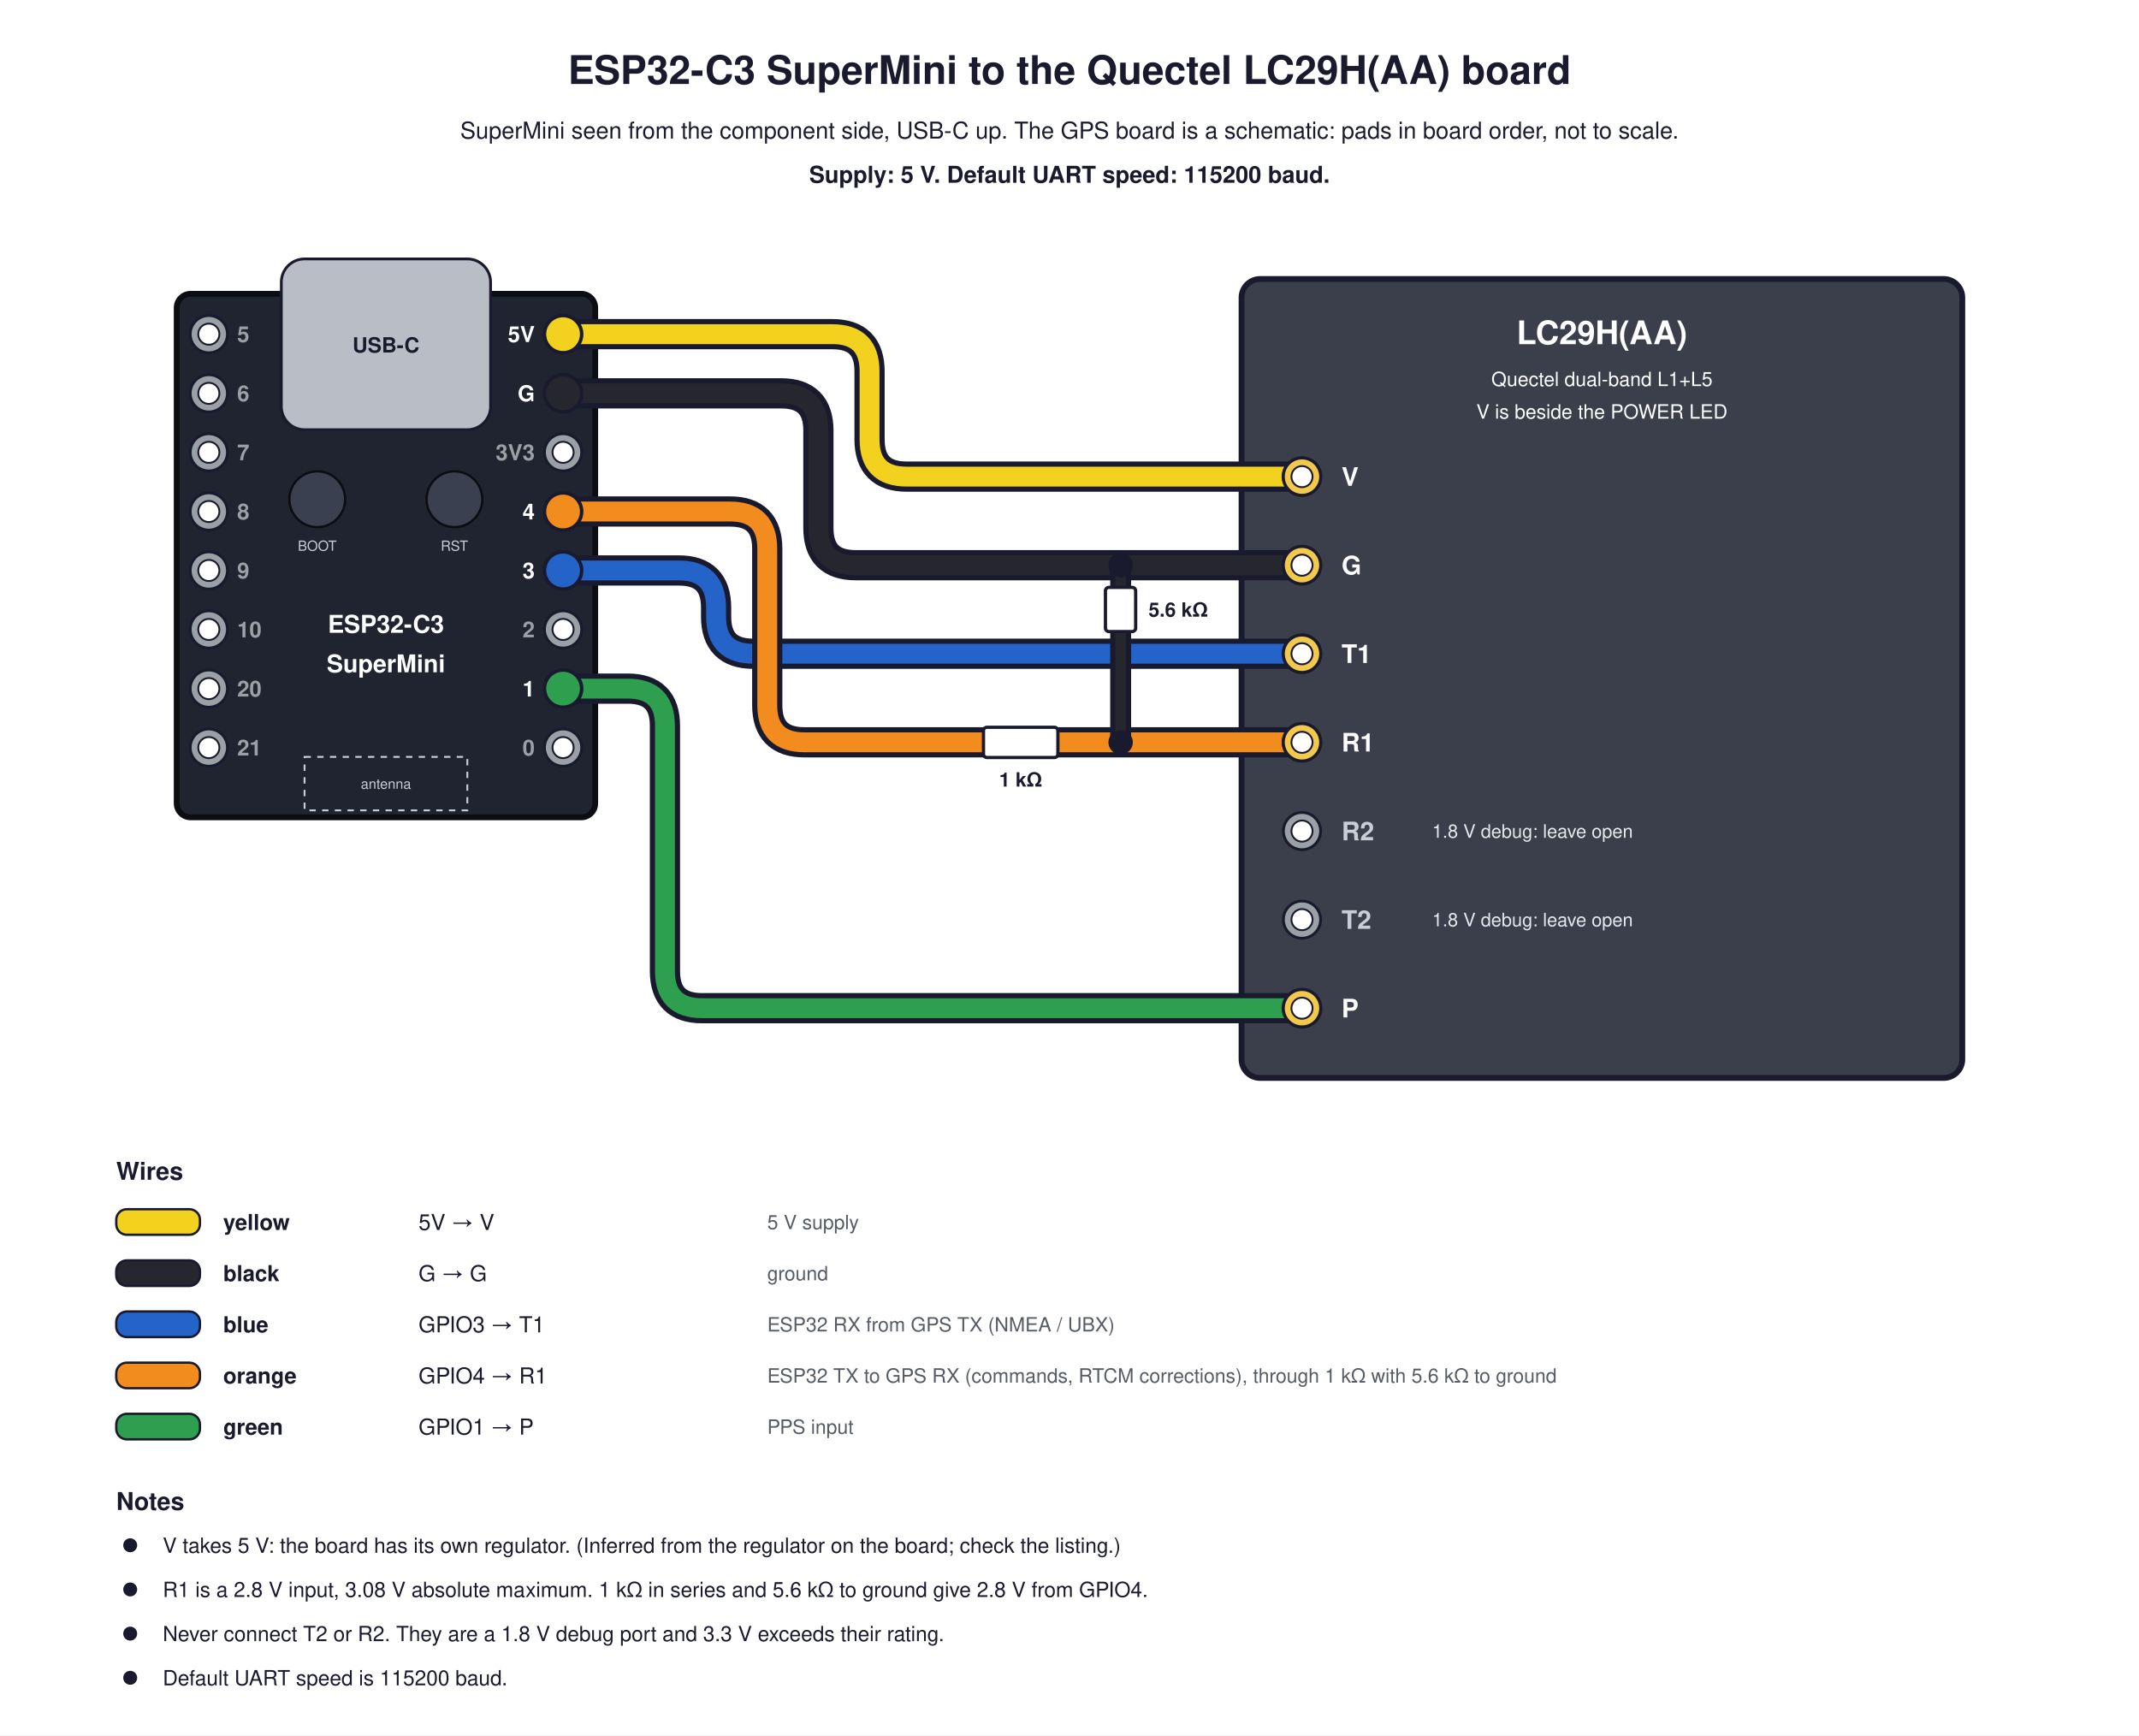
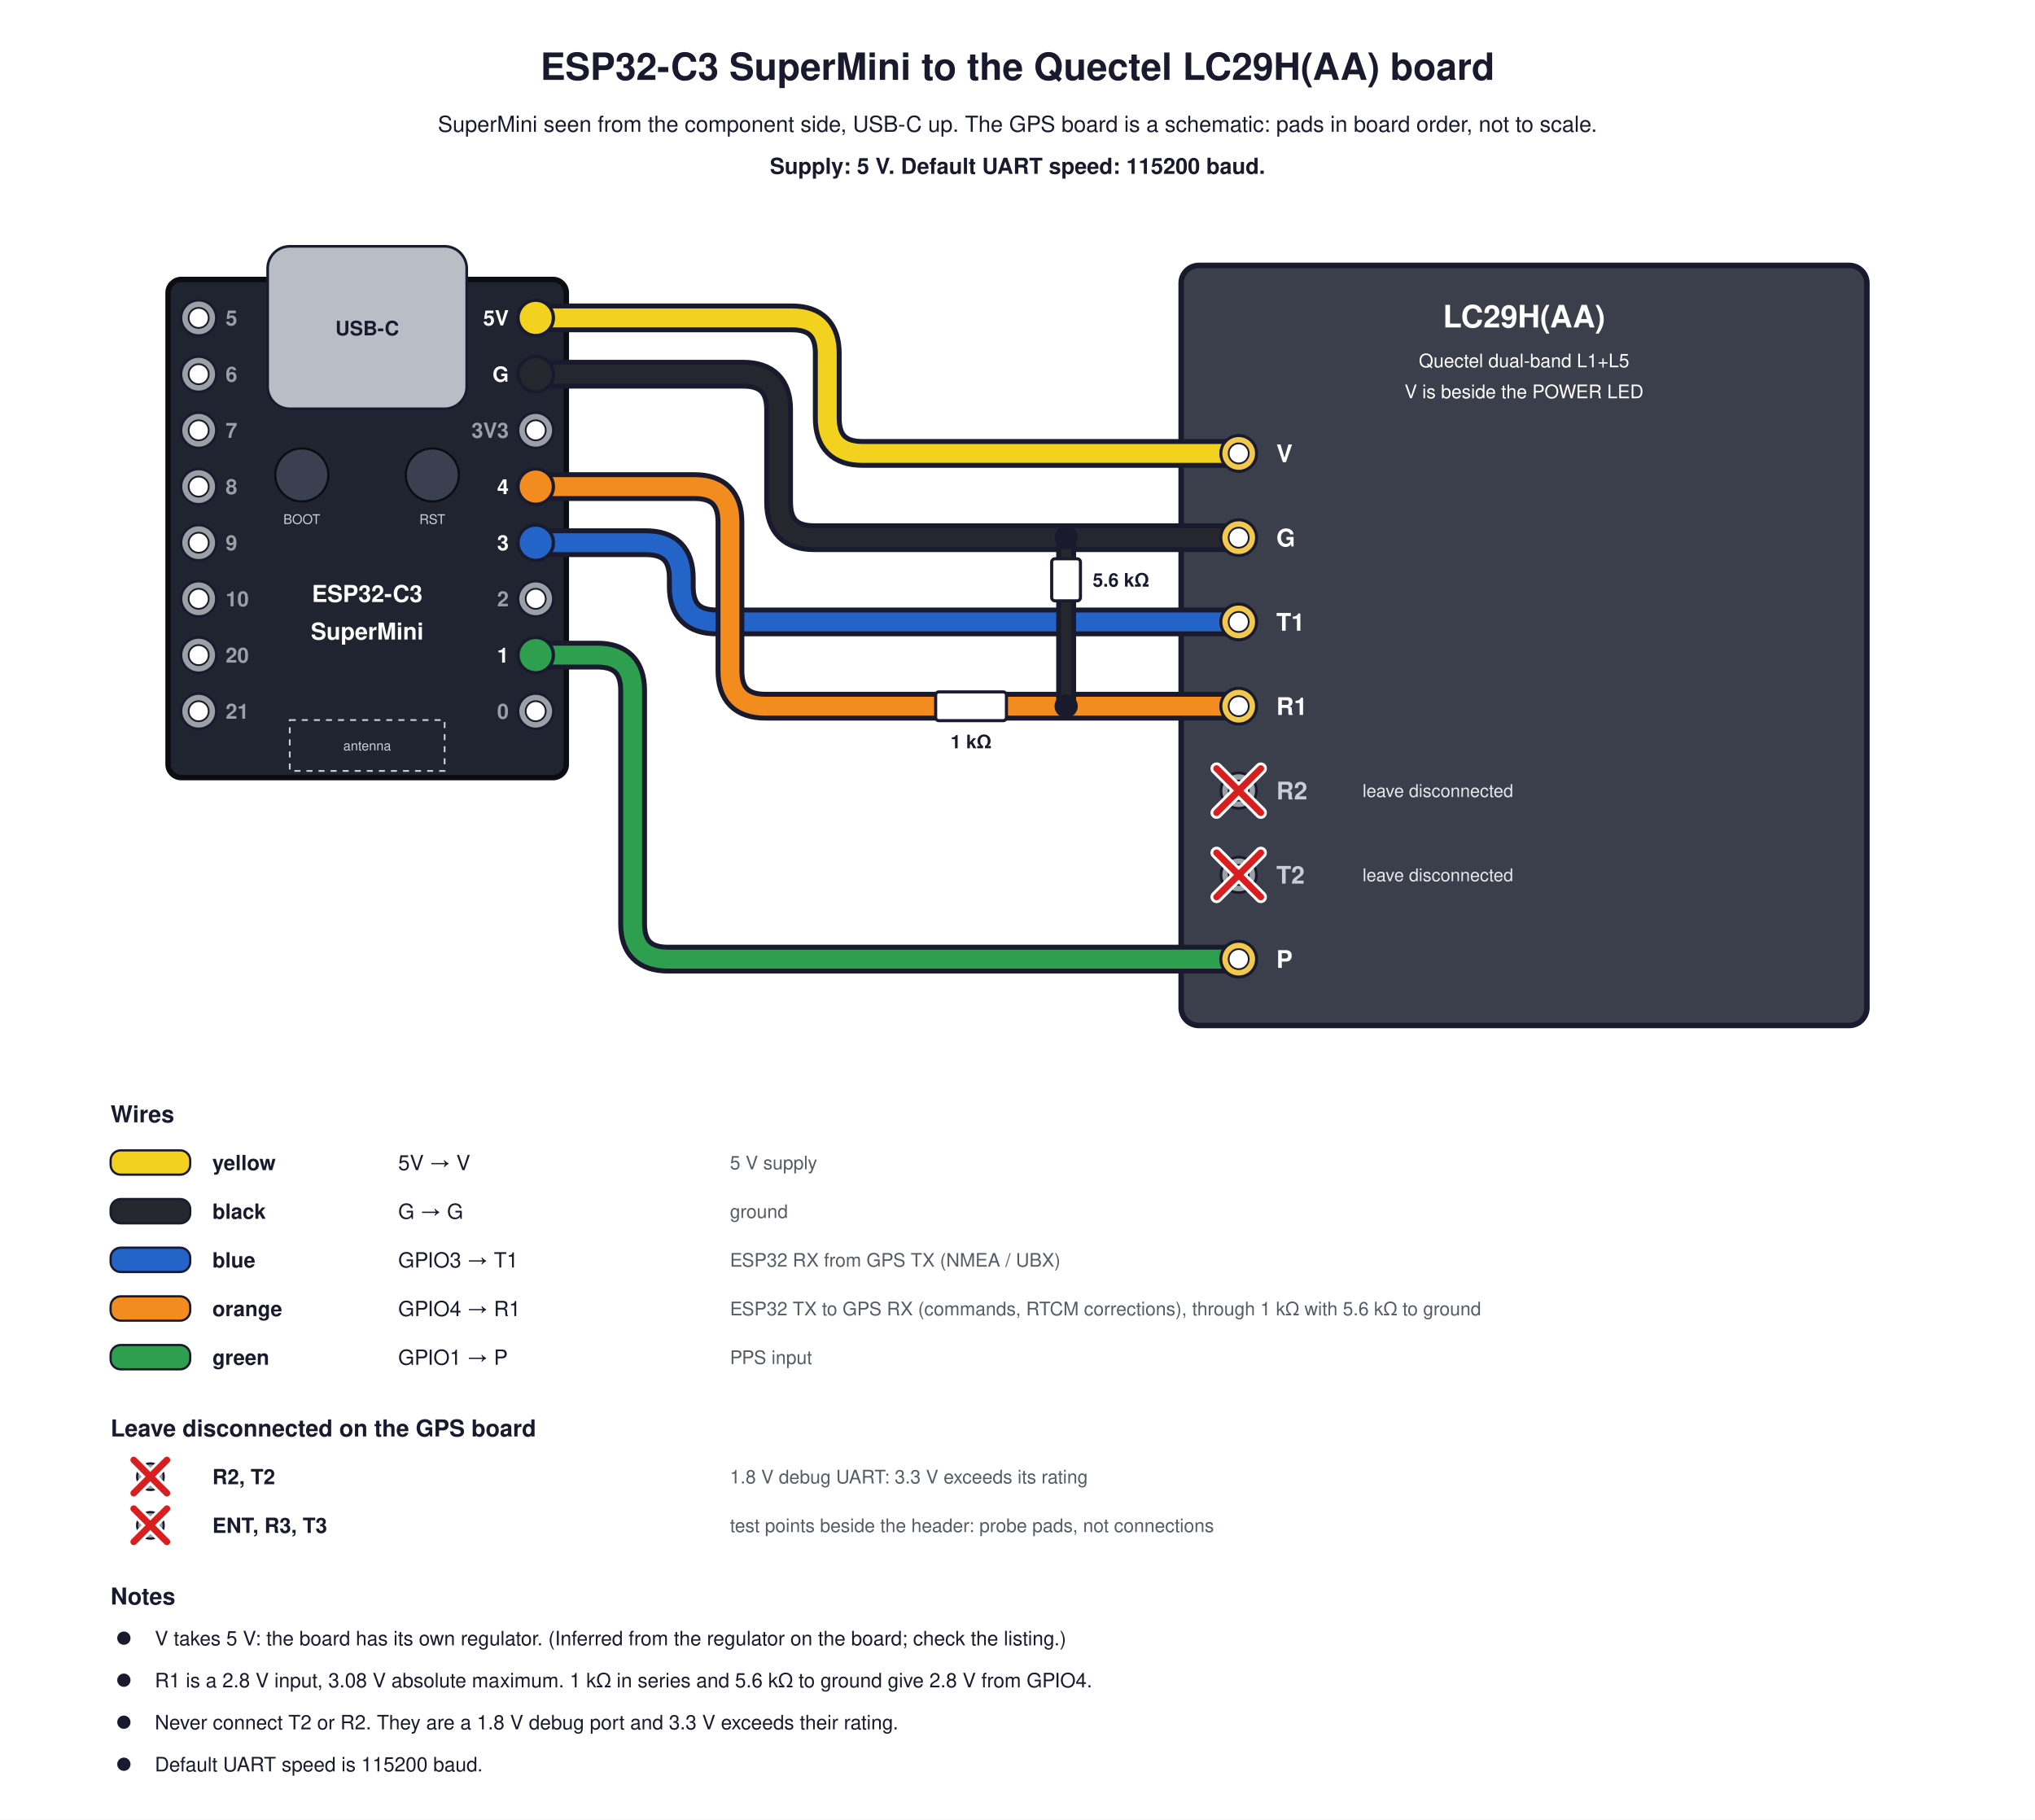
- <svg xmlns="http://www.w3.org/2000/svg" width="1012" height="821" viewBox="0 0 1012 821">
+ <svg xmlns="http://www.w3.org/2000/svg" width="1012" height="905" viewBox="0 0 1012 905">
  <rect width="100%" height="100%" fill="#ffffff" />
  <text x="506.0" y="33.0" font-size="18.7" font-family="Helvetica, Arial, sans-serif" font-weight="bold" fill="#1a1a2e" text-anchor="middle" dy="0.36em">ESP32-C3 SuperMini to the Quectel LC29H(AA) board</text>
  <text x="506.0" y="61.6" font-size="11.0" font-family="Helvetica, Arial, sans-serif" font-weight="normal" fill="#1a1a2e" text-anchor="middle" dy="0.36em">SuperMini seen from the component side, USB-C up. The GPS board is a schematic: pads in board order, not to scale.</text>
  <text x="506.0" y="82.5" font-size="11.0" font-family="Helvetica, Arial, sans-serif" font-weight="bold" fill="#1a1a2e" text-anchor="middle" dy="0.36em">Supply: 5 V.  Default UART speed: 115200 baud.</text>
  <g transform="translate(83.6 139.0)">
    <rect x="503.8" y="-7.0" width="341.0" height="378.0" rx="8.8" fill="#3a3f4b" stroke="#1a1a2e" stroke-width="2.75" />
    <text x="674.3" y="18.3" font-size="15.4" font-family="Helvetica, Arial, sans-serif" font-weight="bold" fill="#ffffff" text-anchor="middle" dy="0.36em">LC29H(AA)</text>
    <text x="674.3" y="40.3" font-size="9.3" font-family="Helvetica, Arial, sans-serif" font-weight="normal" fill="#ffffff" text-anchor="middle" dy="0.36em">Quectel dual-band L1+L5</text>
    <text x="674.3" y="55.7" font-size="9.3" font-family="Helvetica, Arial, sans-serif" font-weight="normal" fill="#ffffff" text-anchor="middle" dy="0.36em">V is beside the POWER LED</text>
    <rect x="0.0" y="0.0" width="198.0" height="247.7" rx="6.6" fill="#1f2430" stroke="#0b0d12" stroke-width="2.75" />
    <rect x="49.5" y="-16.5" width="99.0" height="80.8" rx="11.0" fill="#b9bdc5" stroke="#1a1a2e" stroke-width="1.32" />
    <text x="99.0" y="24.2" font-size="9.9" font-family="Helvetica, Arial, sans-serif" font-weight="bold" fill="#1a1a2e" text-anchor="middle" dy="0.36em">USB-C</text>
    <circle cx="66.5" cy="97.2" r="13.2" fill="#3a4050" stroke="#0b0d12" stroke-width="1.10" />
    <text x="66.5" y="119.2" font-size="6.6" font-family="Helvetica, Arial, sans-serif" font-weight="normal" fill="#c9ced6" text-anchor="middle" dy="0.36em">BOOT</text>
    <circle cx="131.4" cy="97.2" r="13.2" fill="#3a4050" stroke="#0b0d12" stroke-width="1.10" />
    <text x="131.4" y="119.2" font-size="6.6" font-family="Helvetica, Arial, sans-serif" font-weight="normal" fill="#c9ced6" text-anchor="middle" dy="0.36em">RST</text>
    <rect x="60.5" y="219.1" width="77.0" height="25.3" rx="0.0" fill="none" stroke="#c9ced6" stroke-width="0.88" stroke-dasharray="3 3" />
    <text x="99.0" y="231.8" font-size="6.6" font-family="Helvetica, Arial, sans-serif" font-weight="normal" fill="#c9ced6" text-anchor="middle" dy="0.36em">antenna</text>
    <text x="99.0" y="156.2" font-size="11.6" font-family="Helvetica, Arial, sans-serif" font-weight="bold" fill="#ffffff" text-anchor="middle" dy="0.36em">ESP32-C3</text>
    <text x="99.0" y="174.9" font-size="11.6" font-family="Helvetica, Arial, sans-serif" font-weight="bold" fill="#ffffff" text-anchor="middle" dy="0.36em">SuperMini</text>
    <circle cx="15.2" cy="19.1" r="8.8" fill="#9aa0a6" stroke="#1a1a2e" stroke-width="1.32" />
    <circle cx="15.2" cy="19.1" r="5.0" fill="#ffffff" stroke="#1a1a2e" stroke-width="0.88" />
    <text x="28.6" y="19.1" font-size="10.4" font-family="Helvetica, Arial, sans-serif" font-weight="bold" fill="#9aa0a6" text-anchor="start" dy="0.36em">5</text>
    <circle cx="15.2" cy="47.1" r="8.8" fill="#9aa0a6" stroke="#1a1a2e" stroke-width="1.32" />
    <circle cx="15.2" cy="47.1" r="5.0" fill="#ffffff" stroke="#1a1a2e" stroke-width="0.88" />
    <text x="28.6" y="47.1" font-size="10.4" font-family="Helvetica, Arial, sans-serif" font-weight="bold" fill="#9aa0a6" text-anchor="start" dy="0.36em">6</text>
    <circle cx="15.2" cy="75.0" r="8.8" fill="#9aa0a6" stroke="#1a1a2e" stroke-width="1.32" />
    <circle cx="15.2" cy="75.0" r="5.0" fill="#ffffff" stroke="#1a1a2e" stroke-width="0.88" />
    <text x="28.6" y="75.0" font-size="10.4" font-family="Helvetica, Arial, sans-serif" font-weight="bold" fill="#9aa0a6" text-anchor="start" dy="0.36em">7</text>
    <circle cx="15.2" cy="103.0" r="8.8" fill="#9aa0a6" stroke="#1a1a2e" stroke-width="1.32" />
    <circle cx="15.2" cy="103.0" r="5.0" fill="#ffffff" stroke="#1a1a2e" stroke-width="0.88" />
    <text x="28.6" y="103.0" font-size="10.4" font-family="Helvetica, Arial, sans-serif" font-weight="bold" fill="#9aa0a6" text-anchor="start" dy="0.36em">8</text>
    <circle cx="15.2" cy="130.9" r="8.8" fill="#9aa0a6" stroke="#1a1a2e" stroke-width="1.32" />
    <circle cx="15.2" cy="130.9" r="5.0" fill="#ffffff" stroke="#1a1a2e" stroke-width="0.88" />
    <text x="28.6" y="130.9" font-size="10.4" font-family="Helvetica, Arial, sans-serif" font-weight="bold" fill="#9aa0a6" text-anchor="start" dy="0.36em">9</text>
    <circle cx="15.2" cy="158.8" r="8.8" fill="#9aa0a6" stroke="#1a1a2e" stroke-width="1.32" />
    <circle cx="15.2" cy="158.8" r="5.0" fill="#ffffff" stroke="#1a1a2e" stroke-width="0.88" />
    <text x="28.6" y="158.8" font-size="10.4" font-family="Helvetica, Arial, sans-serif" font-weight="bold" fill="#9aa0a6" text-anchor="start" dy="0.36em">10</text>
    <circle cx="15.2" cy="186.8" r="8.8" fill="#9aa0a6" stroke="#1a1a2e" stroke-width="1.32" />
    <circle cx="15.2" cy="186.8" r="5.0" fill="#ffffff" stroke="#1a1a2e" stroke-width="0.88" />
    <text x="28.6" y="186.8" font-size="10.4" font-family="Helvetica, Arial, sans-serif" font-weight="bold" fill="#9aa0a6" text-anchor="start" dy="0.36em">20</text>
    <circle cx="15.2" cy="214.7" r="8.8" fill="#9aa0a6" stroke="#1a1a2e" stroke-width="1.32" />
    <circle cx="15.2" cy="214.7" r="5.0" fill="#ffffff" stroke="#1a1a2e" stroke-width="0.88" />
    <text x="28.6" y="214.7" font-size="10.4" font-family="Helvetica, Arial, sans-serif" font-weight="bold" fill="#9aa0a6" text-anchor="start" dy="0.36em">21</text>
    <circle cx="182.8" cy="19.1" r="8.8" fill="#f2c94c" stroke="#1a1a2e" stroke-width="1.32" />
    <circle cx="182.8" cy="19.1" r="5.0" fill="#ffffff" stroke="#1a1a2e" stroke-width="0.88" />
    <text x="169.4" y="19.1" font-size="10.4" font-family="Helvetica, Arial, sans-serif" font-weight="bold" fill="#ffffff" text-anchor="end" dy="0.36em">5V</text>
    <circle cx="182.8" cy="47.1" r="8.8" fill="#f2c94c" stroke="#1a1a2e" stroke-width="1.32" />
    <circle cx="182.8" cy="47.1" r="5.0" fill="#ffffff" stroke="#1a1a2e" stroke-width="0.88" />
    <text x="169.4" y="47.1" font-size="10.4" font-family="Helvetica, Arial, sans-serif" font-weight="bold" fill="#ffffff" text-anchor="end" dy="0.36em">G</text>
    <circle cx="182.8" cy="75.0" r="8.8" fill="#9aa0a6" stroke="#1a1a2e" stroke-width="1.32" />
    <circle cx="182.8" cy="75.0" r="5.0" fill="#ffffff" stroke="#1a1a2e" stroke-width="0.88" />
    <text x="169.4" y="75.0" font-size="10.4" font-family="Helvetica, Arial, sans-serif" font-weight="bold" fill="#9aa0a6" text-anchor="end" dy="0.36em">3V3</text>
    <circle cx="182.8" cy="103.0" r="8.8" fill="#f2c94c" stroke="#1a1a2e" stroke-width="1.32" />
    <circle cx="182.8" cy="103.0" r="5.0" fill="#ffffff" stroke="#1a1a2e" stroke-width="0.88" />
    <text x="169.4" y="103.0" font-size="10.4" font-family="Helvetica, Arial, sans-serif" font-weight="bold" fill="#ffffff" text-anchor="end" dy="0.36em">4</text>
    <circle cx="182.8" cy="130.9" r="8.8" fill="#f2c94c" stroke="#1a1a2e" stroke-width="1.32" />
    <circle cx="182.8" cy="130.9" r="5.0" fill="#ffffff" stroke="#1a1a2e" stroke-width="0.88" />
    <text x="169.4" y="130.9" font-size="10.4" font-family="Helvetica, Arial, sans-serif" font-weight="bold" fill="#ffffff" text-anchor="end" dy="0.36em">3</text>
    <circle cx="182.8" cy="158.8" r="8.8" fill="#9aa0a6" stroke="#1a1a2e" stroke-width="1.32" />
    <circle cx="182.8" cy="158.8" r="5.0" fill="#ffffff" stroke="#1a1a2e" stroke-width="0.88" />
    <text x="169.4" y="158.8" font-size="10.4" font-family="Helvetica, Arial, sans-serif" font-weight="bold" fill="#9aa0a6" text-anchor="end" dy="0.36em">2</text>
    <circle cx="182.8" cy="186.8" r="8.8" fill="#f2c94c" stroke="#1a1a2e" stroke-width="1.32" />
    <circle cx="182.8" cy="186.8" r="5.0" fill="#ffffff" stroke="#1a1a2e" stroke-width="0.88" />
    <text x="169.4" y="186.8" font-size="10.4" font-family="Helvetica, Arial, sans-serif" font-weight="bold" fill="#ffffff" text-anchor="end" dy="0.36em">1</text>
    <circle cx="182.8" cy="214.7" r="8.8" fill="#9aa0a6" stroke="#1a1a2e" stroke-width="1.32" />
    <circle cx="182.8" cy="214.7" r="5.0" fill="#ffffff" stroke="#1a1a2e" stroke-width="0.88" />
    <text x="169.4" y="214.7" font-size="10.4" font-family="Helvetica, Arial, sans-serif" font-weight="bold" fill="#9aa0a6" text-anchor="end" dy="0.36em">0</text>
    <path d="M 182.8 19.1 L 310.2 19.1 Q 327.8 19.1 327.8 36.7 L 327.8 68.9 Q 327.8 86.5 345.4 86.5 L 532.4 86.5" fill="none" stroke="#1a1a2e" stroke-width="14.3" stroke-linecap="round" />
    <path d="M 182.8 19.1 L 310.2 19.1 Q 327.8 19.1 327.8 36.7 L 327.8 68.9 Q 327.8 86.5 345.4 86.5 L 532.4 86.5" fill="none" stroke="#f2d21e" stroke-width="9.4" stroke-linecap="round" />
    <circle cx="182.8" cy="19.1" r="8.8" fill="#f2d21e" stroke="#1a1a2e" stroke-width="1.65" />
    <circle cx="532.4" cy="86.5" r="8.8" fill="#f2d21e" stroke="#1a1a2e" stroke-width="1.65" />
    <path d="M 182.8 47.1 L 286.0 47.1 Q 303.6 47.1 303.6 64.7 L 303.6 110.8 Q 303.6 128.4 321.2 128.4 L 532.4 128.4" fill="none" stroke="#1a1a2e" stroke-width="14.3" stroke-linecap="round" />
    <path d="M 182.8 47.1 L 286.0 47.1 Q 303.6 47.1 303.6 64.7 L 303.6 110.8 Q 303.6 128.4 321.2 128.4 L 532.4 128.4" fill="none" stroke="#26262e" stroke-width="9.4" stroke-linecap="round" />
    <circle cx="182.8" cy="47.1" r="8.8" fill="#26262e" stroke="#1a1a2e" stroke-width="1.65" />
    <circle cx="532.4" cy="128.4" r="8.8" fill="#26262e" stroke="#1a1a2e" stroke-width="1.65" />
    <path d="M 182.8 130.9 L 237.6 130.9 Q 255.2 130.9 255.2 148.5 L 255.2 152.7 Q 255.2 170.3 272.8 170.3 L 532.4 170.3" fill="none" stroke="#1a1a2e" stroke-width="14.3" stroke-linecap="round" />
    <path d="M 182.8 130.9 L 237.6 130.9 Q 255.2 130.9 255.2 148.5 L 255.2 152.7 Q 255.2 170.3 272.8 170.3 L 532.4 170.3" fill="none" stroke="#2464c8" stroke-width="9.4" stroke-linecap="round" />
    <circle cx="182.8" cy="130.9" r="8.8" fill="#2464c8" stroke="#1a1a2e" stroke-width="1.65" />
    <circle cx="532.4" cy="170.3" r="8.8" fill="#2464c8" stroke="#1a1a2e" stroke-width="1.65" />
    <path d="M 182.8 103.0 L 261.8 103.0 Q 279.4 103.0 279.4 120.6 L 279.4 194.6 Q 279.4 212.2 297.0 212.2 L 532.4 212.2" fill="none" stroke="#1a1a2e" stroke-width="14.3" stroke-linecap="round" />
    <path d="M 182.8 103.0 L 261.8 103.0 Q 279.4 103.0 279.4 120.6 L 279.4 194.6 Q 279.4 212.2 297.0 212.2 L 532.4 212.2" fill="none" stroke="#f28c1e" stroke-width="9.4" stroke-linecap="round" />
    <circle cx="182.8" cy="103.0" r="8.8" fill="#f28c1e" stroke="#1a1a2e" stroke-width="1.65" />
    <circle cx="532.4" cy="212.2" r="8.8" fill="#f28c1e" stroke="#1a1a2e" stroke-width="1.65" />
    <path d="M 182.8 186.8 L 213.4 186.8 Q 231.0 186.8 231.0 204.4 L 231.0 320.4 Q 231.0 338.0 248.6 338.0 L 532.4 338.0" fill="none" stroke="#1a1a2e" stroke-width="14.3" stroke-linecap="round" />
    <path d="M 182.8 186.8 L 213.4 186.8 Q 231.0 186.8 231.0 204.4 L 231.0 320.4 Q 231.0 338.0 248.6 338.0 L 532.4 338.0" fill="none" stroke="#2e9e4f" stroke-width="9.4" stroke-linecap="round" />
    <circle cx="182.8" cy="186.8" r="8.8" fill="#2e9e4f" stroke="#1a1a2e" stroke-width="1.65" />
    <circle cx="532.4" cy="338.0" r="8.8" fill="#2e9e4f" stroke="#1a1a2e" stroke-width="1.65" />
    <path d="M 446.6 212.2 L 446.6 128.4" fill="none" stroke="#1a1a2e" stroke-width="9.9" stroke-linecap="round" />
    <path d="M 446.6 212.2 L 446.6 128.4" fill="none" stroke="#26262e" stroke-width="5.0" stroke-linecap="round" />
    <rect x="439.4" y="138.9" width="14.3" height="20.9" rx="1.6" fill="#ffffff" stroke="#1a1a2e" stroke-width="1.54" />
    <text x="459.8" y="149.4" font-size="9.3" font-family="Helvetica, Arial, sans-serif" font-weight="bold" fill="#1a1a2e" text-anchor="start" dy="0.36em" stroke="#ffffff" stroke-width="3.8" paint-order="stroke" stroke-linejoin="round">5.6 kΩ</text>
    <rect x="381.7" y="205.1" width="35.2" height="14.3" rx="1.6" fill="#ffffff" stroke="#1a1a2e" stroke-width="1.54" />
    <text x="399.3" y="229.8" font-size="9.3" font-family="Helvetica, Arial, sans-serif" font-weight="bold" fill="#1a1a2e" text-anchor="middle" dy="0.36em" stroke="#ffffff" stroke-width="3.8" paint-order="stroke" stroke-linejoin="round">1 kΩ</text>
    <circle cx="446.6" cy="212.2" r="5.5" fill="#1a1a2e" stroke="#1a1a2e" stroke-width="0.55" />
    <circle cx="446.6" cy="128.4" r="5.5" fill="#1a1a2e" stroke="#1a1a2e" stroke-width="0.55" />
    <circle cx="532.4" cy="86.5" r="8.8" fill="#f2c94c" stroke="#1a1a2e" stroke-width="1.32" />
    <circle cx="532.4" cy="86.5" r="5.0" fill="#ffffff" stroke="#1a1a2e" stroke-width="0.88" />
    <circle cx="532.4" cy="128.4" r="8.8" fill="#f2c94c" stroke="#1a1a2e" stroke-width="1.32" />
    <circle cx="532.4" cy="128.4" r="5.0" fill="#ffffff" stroke="#1a1a2e" stroke-width="0.88" />
    <circle cx="532.4" cy="170.3" r="8.8" fill="#f2c94c" stroke="#1a1a2e" stroke-width="1.32" />
    <circle cx="532.4" cy="170.3" r="5.0" fill="#ffffff" stroke="#1a1a2e" stroke-width="0.88" />
    <circle cx="532.4" cy="212.2" r="8.8" fill="#f2c94c" stroke="#1a1a2e" stroke-width="1.32" />
    <circle cx="532.4" cy="212.2" r="5.0" fill="#ffffff" stroke="#1a1a2e" stroke-width="0.88" />
    <circle cx="532.4" cy="254.2" r="8.8" fill="#9aa0a6" stroke="#1a1a2e" stroke-width="1.32" />
    <circle cx="532.4" cy="254.2" r="5.0" fill="#ffffff" stroke="#1a1a2e" stroke-width="0.88" />
+     <line x1="521.4" y1="243.2" x2="543.4" y2="265.2" stroke="#ffffff" stroke-width="6.05" stroke-linecap="round" />
+     <line x1="521.4" y1="265.2" x2="543.4" y2="243.2" stroke="#ffffff" stroke-width="6.05" stroke-linecap="round" />
+     <line x1="521.4" y1="243.2" x2="543.4" y2="265.2" stroke="#d81e1e" stroke-width="3.30" stroke-linecap="round" />
+     <line x1="521.4" y1="265.2" x2="543.4" y2="243.2" stroke="#d81e1e" stroke-width="3.30" stroke-linecap="round" />
    <circle cx="532.4" cy="296.1" r="8.8" fill="#9aa0a6" stroke="#1a1a2e" stroke-width="1.32" />
    <circle cx="532.4" cy="296.1" r="5.0" fill="#ffffff" stroke="#1a1a2e" stroke-width="0.88" />
+     <line x1="521.4" y1="285.1" x2="543.4" y2="307.1" stroke="#ffffff" stroke-width="6.05" stroke-linecap="round" />
+     <line x1="521.4" y1="307.1" x2="543.4" y2="285.1" stroke="#ffffff" stroke-width="6.05" stroke-linecap="round" />
+     <line x1="521.4" y1="285.1" x2="543.4" y2="307.1" stroke="#d81e1e" stroke-width="3.30" stroke-linecap="round" />
+     <line x1="521.4" y1="307.1" x2="543.4" y2="285.1" stroke="#d81e1e" stroke-width="3.30" stroke-linecap="round" />
    <circle cx="532.4" cy="338.0" r="8.8" fill="#f2c94c" stroke="#1a1a2e" stroke-width="1.32" />
    <circle cx="532.4" cy="338.0" r="5.0" fill="#ffffff" stroke="#1a1a2e" stroke-width="0.88" />
    <text x="551.1" y="86.5" font-size="12.1" font-family="Helvetica, Arial, sans-serif" font-weight="bold" fill="#ffffff" text-anchor="start" dy="0.36em">V</text>
    <text x="551.1" y="128.4" font-size="12.1" font-family="Helvetica, Arial, sans-serif" font-weight="bold" fill="#ffffff" text-anchor="start" dy="0.36em">G</text>
    <text x="551.1" y="170.3" font-size="12.1" font-family="Helvetica, Arial, sans-serif" font-weight="bold" fill="#ffffff" text-anchor="start" dy="0.36em">T1</text>
    <text x="551.1" y="212.2" font-size="12.1" font-family="Helvetica, Arial, sans-serif" font-weight="bold" fill="#ffffff" text-anchor="start" dy="0.36em">R1</text>
    <text x="551.1" y="254.2" font-size="12.1" font-family="Helvetica, Arial, sans-serif" font-weight="bold" fill="#c9ced6" text-anchor="start" dy="0.36em">R2</text>
-     <text x="594.0" y="254.2" font-size="8.8" font-family="Helvetica, Arial, sans-serif" font-weight="normal" fill="#e6e8ec" text-anchor="start" dy="0.36em">1.8 V debug: leave open</text>
+     <text x="594.0" y="254.2" font-size="8.8" font-family="Helvetica, Arial, sans-serif" font-weight="normal" fill="#e6e8ec" text-anchor="start" dy="0.36em">leave disconnected</text>
    <text x="551.1" y="296.1" font-size="12.1" font-family="Helvetica, Arial, sans-serif" font-weight="bold" fill="#c9ced6" text-anchor="start" dy="0.36em">T2</text>
-     <text x="594.0" y="296.1" font-size="8.8" font-family="Helvetica, Arial, sans-serif" font-weight="normal" fill="#e6e8ec" text-anchor="start" dy="0.36em">1.8 V debug: leave open</text>
+     <text x="594.0" y="296.1" font-size="8.8" font-family="Helvetica, Arial, sans-serif" font-weight="normal" fill="#e6e8ec" text-anchor="start" dy="0.36em">leave disconnected</text>
    <text x="551.1" y="338.0" font-size="12.1" font-family="Helvetica, Arial, sans-serif" font-weight="bold" fill="#ffffff" text-anchor="start" dy="0.36em">P</text>
  </g>
  <text x="55.0" y="554.0" font-size="11.6" font-family="Helvetica, Arial, sans-serif" font-weight="bold" fill="#1a1a2e" text-anchor="start" dy="0.36em">Wires</text>
  <rect x="55.0" y="572.1" width="39.6" height="12.1" fill="#f2d21e" stroke="#1a1a2e" stroke-width="1.1" rx="5.0" />
  <text x="105.6" y="578.2" font-size="10.4" font-family="Helvetica, Arial, sans-serif" font-weight="bold" fill="#1a1a2e" text-anchor="start" dy="0.36em">yellow</text>
  <text x="198.0" y="578.2" font-size="10.4" font-family="Helvetica, Arial, sans-serif" font-weight="normal" fill="#1a1a2e" text-anchor="start" dy="0.36em">5V → V</text>
  <text x="363.0" y="578.2" font-size="9.3" font-family="Helvetica, Arial, sans-serif" font-weight="normal" fill="#555c66" text-anchor="start" dy="0.36em">5 V supply</text>
  <rect x="55.0" y="596.3" width="39.6" height="12.1" fill="#26262e" stroke="#1a1a2e" stroke-width="1.1" rx="5.0" />
  <text x="105.6" y="602.4" font-size="10.4" font-family="Helvetica, Arial, sans-serif" font-weight="bold" fill="#1a1a2e" text-anchor="start" dy="0.36em">black</text>
  <text x="198.0" y="602.4" font-size="10.4" font-family="Helvetica, Arial, sans-serif" font-weight="normal" fill="#1a1a2e" text-anchor="start" dy="0.36em">G → G</text>
  <text x="363.0" y="602.4" font-size="9.3" font-family="Helvetica, Arial, sans-serif" font-weight="normal" fill="#555c66" text-anchor="start" dy="0.36em">ground</text>
  <rect x="55.0" y="620.5" width="39.6" height="12.1" fill="#2464c8" stroke="#1a1a2e" stroke-width="1.1" rx="5.0" />
  <text x="105.6" y="626.6" font-size="10.4" font-family="Helvetica, Arial, sans-serif" font-weight="bold" fill="#1a1a2e" text-anchor="start" dy="0.36em">blue</text>
  <text x="198.0" y="626.6" font-size="10.4" font-family="Helvetica, Arial, sans-serif" font-weight="normal" fill="#1a1a2e" text-anchor="start" dy="0.36em">GPIO3 → T1</text>
  <text x="363.0" y="626.6" font-size="9.3" font-family="Helvetica, Arial, sans-serif" font-weight="normal" fill="#555c66" text-anchor="start" dy="0.36em">ESP32 RX from GPS TX (NMEA / UBX)</text>
  <rect x="55.0" y="644.7" width="39.6" height="12.1" fill="#f28c1e" stroke="#1a1a2e" stroke-width="1.1" rx="5.0" />
  <text x="105.6" y="650.8" font-size="10.4" font-family="Helvetica, Arial, sans-serif" font-weight="bold" fill="#1a1a2e" text-anchor="start" dy="0.36em">orange</text>
  <text x="198.0" y="650.8" font-size="10.4" font-family="Helvetica, Arial, sans-serif" font-weight="normal" fill="#1a1a2e" text-anchor="start" dy="0.36em">GPIO4 → R1</text>
  <text x="363.0" y="650.8" font-size="9.3" font-family="Helvetica, Arial, sans-serif" font-weight="normal" fill="#555c66" text-anchor="start" dy="0.36em">ESP32 TX to GPS RX (commands, RTCM corrections), through 1 kΩ with 5.6 kΩ to ground</text>
  <rect x="55.0" y="668.9" width="39.6" height="12.1" fill="#2e9e4f" stroke="#1a1a2e" stroke-width="1.1" rx="5.0" />
  <text x="105.6" y="675.0" font-size="10.4" font-family="Helvetica, Arial, sans-serif" font-weight="bold" fill="#1a1a2e" text-anchor="start" dy="0.36em">green</text>
  <text x="198.0" y="675.0" font-size="10.4" font-family="Helvetica, Arial, sans-serif" font-weight="normal" fill="#1a1a2e" text-anchor="start" dy="0.36em">GPIO1 → P</text>
  <text x="363.0" y="675.0" font-size="9.3" font-family="Helvetica, Arial, sans-serif" font-weight="normal" fill="#555c66" text-anchor="start" dy="0.36em">PPS input</text>
-   <text x="55.0" y="710.2" font-size="11.6" font-family="Helvetica, Arial, sans-serif" font-weight="bold" fill="#1a1a2e" text-anchor="start" dy="0.36em">Notes</text>
-   <circle cx="61.6" cy="731.1" r="3.3" fill="#1a1a2e" />
-   <text x="77.0" y="731.1" font-size="9.9" font-family="Helvetica, Arial, sans-serif" font-weight="normal" fill="#1a1a2e" text-anchor="start" dy="0.36em">V takes 5 V: the board has its own regulator. (Inferred from the regulator on the board; check the listing.)</text>
-   <circle cx="61.6" cy="752.0" r="3.3" fill="#1a1a2e" />
-   <text x="77.0" y="752.0" font-size="9.9" font-family="Helvetica, Arial, sans-serif" font-weight="normal" fill="#1a1a2e" text-anchor="start" dy="0.36em">R1 is a 2.8 V input, 3.08 V absolute maximum. 1 kΩ in series and 5.6 kΩ to ground give 2.8 V from GPIO4.</text>
-   <circle cx="61.6" cy="772.9" r="3.3" fill="#1a1a2e" />
-   <text x="77.0" y="772.9" font-size="9.9" font-family="Helvetica, Arial, sans-serif" font-weight="normal" fill="#1a1a2e" text-anchor="start" dy="0.36em">Never connect T2 or R2. They are a 1.8 V debug port and 3.3 V exceeds their rating.</text>
-   <circle cx="61.6" cy="793.8" r="3.3" fill="#1a1a2e" />
-   <text x="77.0" y="793.8" font-size="9.9" font-family="Helvetica, Arial, sans-serif" font-weight="normal" fill="#1a1a2e" text-anchor="start" dy="0.36em">Default UART speed is 115200 baud.</text>
+   <text x="55.0" y="710.2" font-size="11.6" font-family="Helvetica, Arial, sans-serif" font-weight="bold" fill="#1a1a2e" text-anchor="start" dy="0.36em">Leave disconnected on the GPS board</text>
+   <g transform="translate(0.0 0.0)">
+     <circle cx="74.8" cy="734.4" r="6.6" fill="#9aa0a6" stroke="#1a1a2e" stroke-width="1.10" />
+     <line x1="66.5" y1="726.1" x2="83.0" y2="742.6" stroke="#ffffff" stroke-width="6.05" stroke-linecap="round" />
+     <line x1="66.5" y1="742.6" x2="83.0" y2="726.1" stroke="#ffffff" stroke-width="6.05" stroke-linecap="round" />
+     <line x1="66.5" y1="726.1" x2="83.0" y2="742.6" stroke="#d81e1e" stroke-width="3.30" stroke-linecap="round" />
+     <line x1="66.5" y1="742.6" x2="83.0" y2="726.1" stroke="#d81e1e" stroke-width="3.30" stroke-linecap="round" />
+   </g>
+   <text x="105.6" y="734.4" font-size="10.4" font-family="Helvetica, Arial, sans-serif" font-weight="bold" fill="#1a1a2e" text-anchor="start" dy="0.36em">R2, T2</text>
+   <text x="363.0" y="734.4" font-size="9.3" font-family="Helvetica, Arial, sans-serif" font-weight="normal" fill="#555c66" text-anchor="start" dy="0.36em">1.8 V debug UART: 3.3 V exceeds its rating</text>
+   <g transform="translate(0.0 0.0)">
+     <circle cx="74.8" cy="758.6" r="6.6" fill="#9aa0a6" stroke="#1a1a2e" stroke-width="1.10" />
+     <line x1="66.5" y1="750.3" x2="83.0" y2="766.8" stroke="#ffffff" stroke-width="6.05" stroke-linecap="round" />
+     <line x1="66.5" y1="766.8" x2="83.0" y2="750.3" stroke="#ffffff" stroke-width="6.05" stroke-linecap="round" />
+     <line x1="66.5" y1="750.3" x2="83.0" y2="766.8" stroke="#d81e1e" stroke-width="3.30" stroke-linecap="round" />
+     <line x1="66.5" y1="766.8" x2="83.0" y2="750.3" stroke="#d81e1e" stroke-width="3.30" stroke-linecap="round" />
+   </g>
+   <text x="105.6" y="758.6" font-size="10.4" font-family="Helvetica, Arial, sans-serif" font-weight="bold" fill="#1a1a2e" text-anchor="start" dy="0.36em">ENT, R3, T3</text>
+   <text x="363.0" y="758.6" font-size="9.3" font-family="Helvetica, Arial, sans-serif" font-weight="normal" fill="#555c66" text-anchor="start" dy="0.36em">test points beside the header: probe pads, not connections</text>
+   <text x="55.0" y="793.8" font-size="11.6" font-family="Helvetica, Arial, sans-serif" font-weight="bold" fill="#1a1a2e" text-anchor="start" dy="0.36em">Notes</text>
+   <circle cx="61.6" cy="814.7" r="3.3" fill="#1a1a2e" />
+   <text x="77.0" y="814.7" font-size="9.9" font-family="Helvetica, Arial, sans-serif" font-weight="normal" fill="#1a1a2e" text-anchor="start" dy="0.36em">V takes 5 V: the board has its own regulator. (Inferred from the regulator on the board; check the listing.)</text>
+   <circle cx="61.6" cy="835.6" r="3.3" fill="#1a1a2e" />
+   <text x="77.0" y="835.6" font-size="9.9" font-family="Helvetica, Arial, sans-serif" font-weight="normal" fill="#1a1a2e" text-anchor="start" dy="0.36em">R1 is a 2.8 V input, 3.08 V absolute maximum. 1 kΩ in series and 5.6 kΩ to ground give 2.8 V from GPIO4.</text>
+   <circle cx="61.6" cy="856.5" r="3.3" fill="#1a1a2e" />
+   <text x="77.0" y="856.5" font-size="9.9" font-family="Helvetica, Arial, sans-serif" font-weight="normal" fill="#1a1a2e" text-anchor="start" dy="0.36em">Never connect T2 or R2. They are a 1.8 V debug port and 3.3 V exceeds their rating.</text>
+   <circle cx="61.6" cy="877.4" r="3.3" fill="#1a1a2e" />
+   <text x="77.0" y="877.4" font-size="9.9" font-family="Helvetica, Arial, sans-serif" font-weight="normal" fill="#1a1a2e" text-anchor="start" dy="0.36em">Default UART speed is 115200 baud.</text>
</svg>
